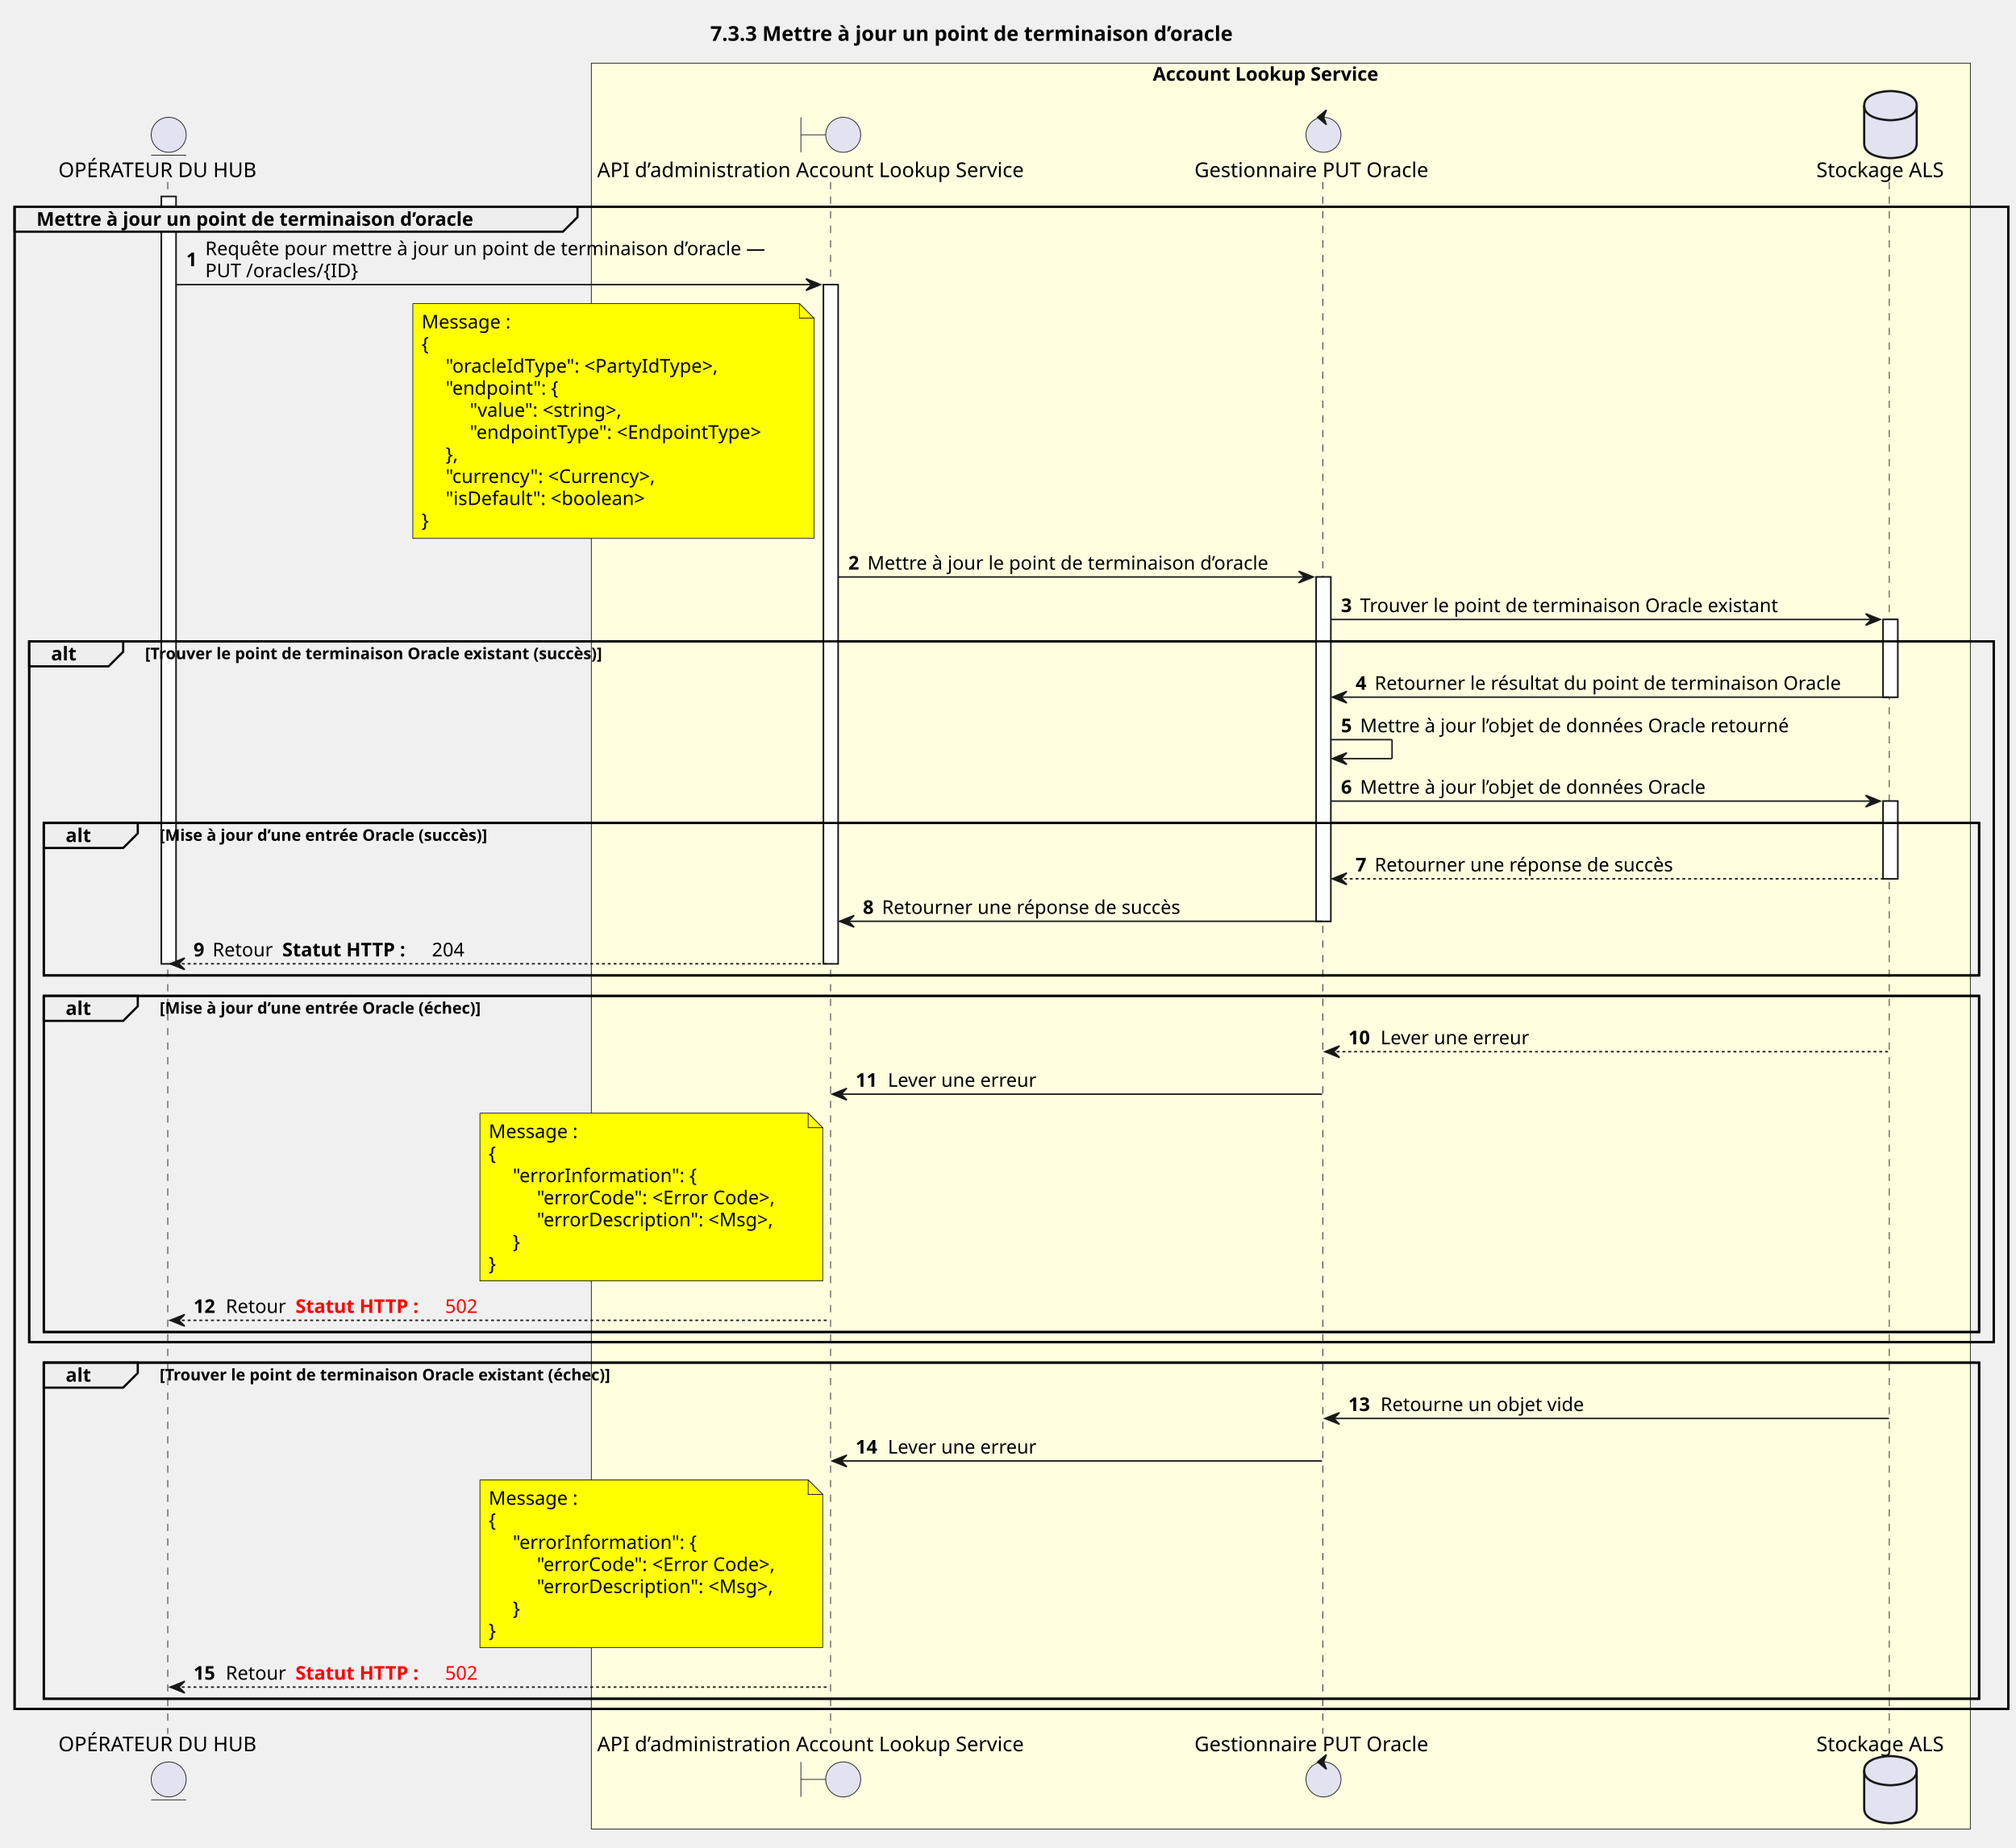
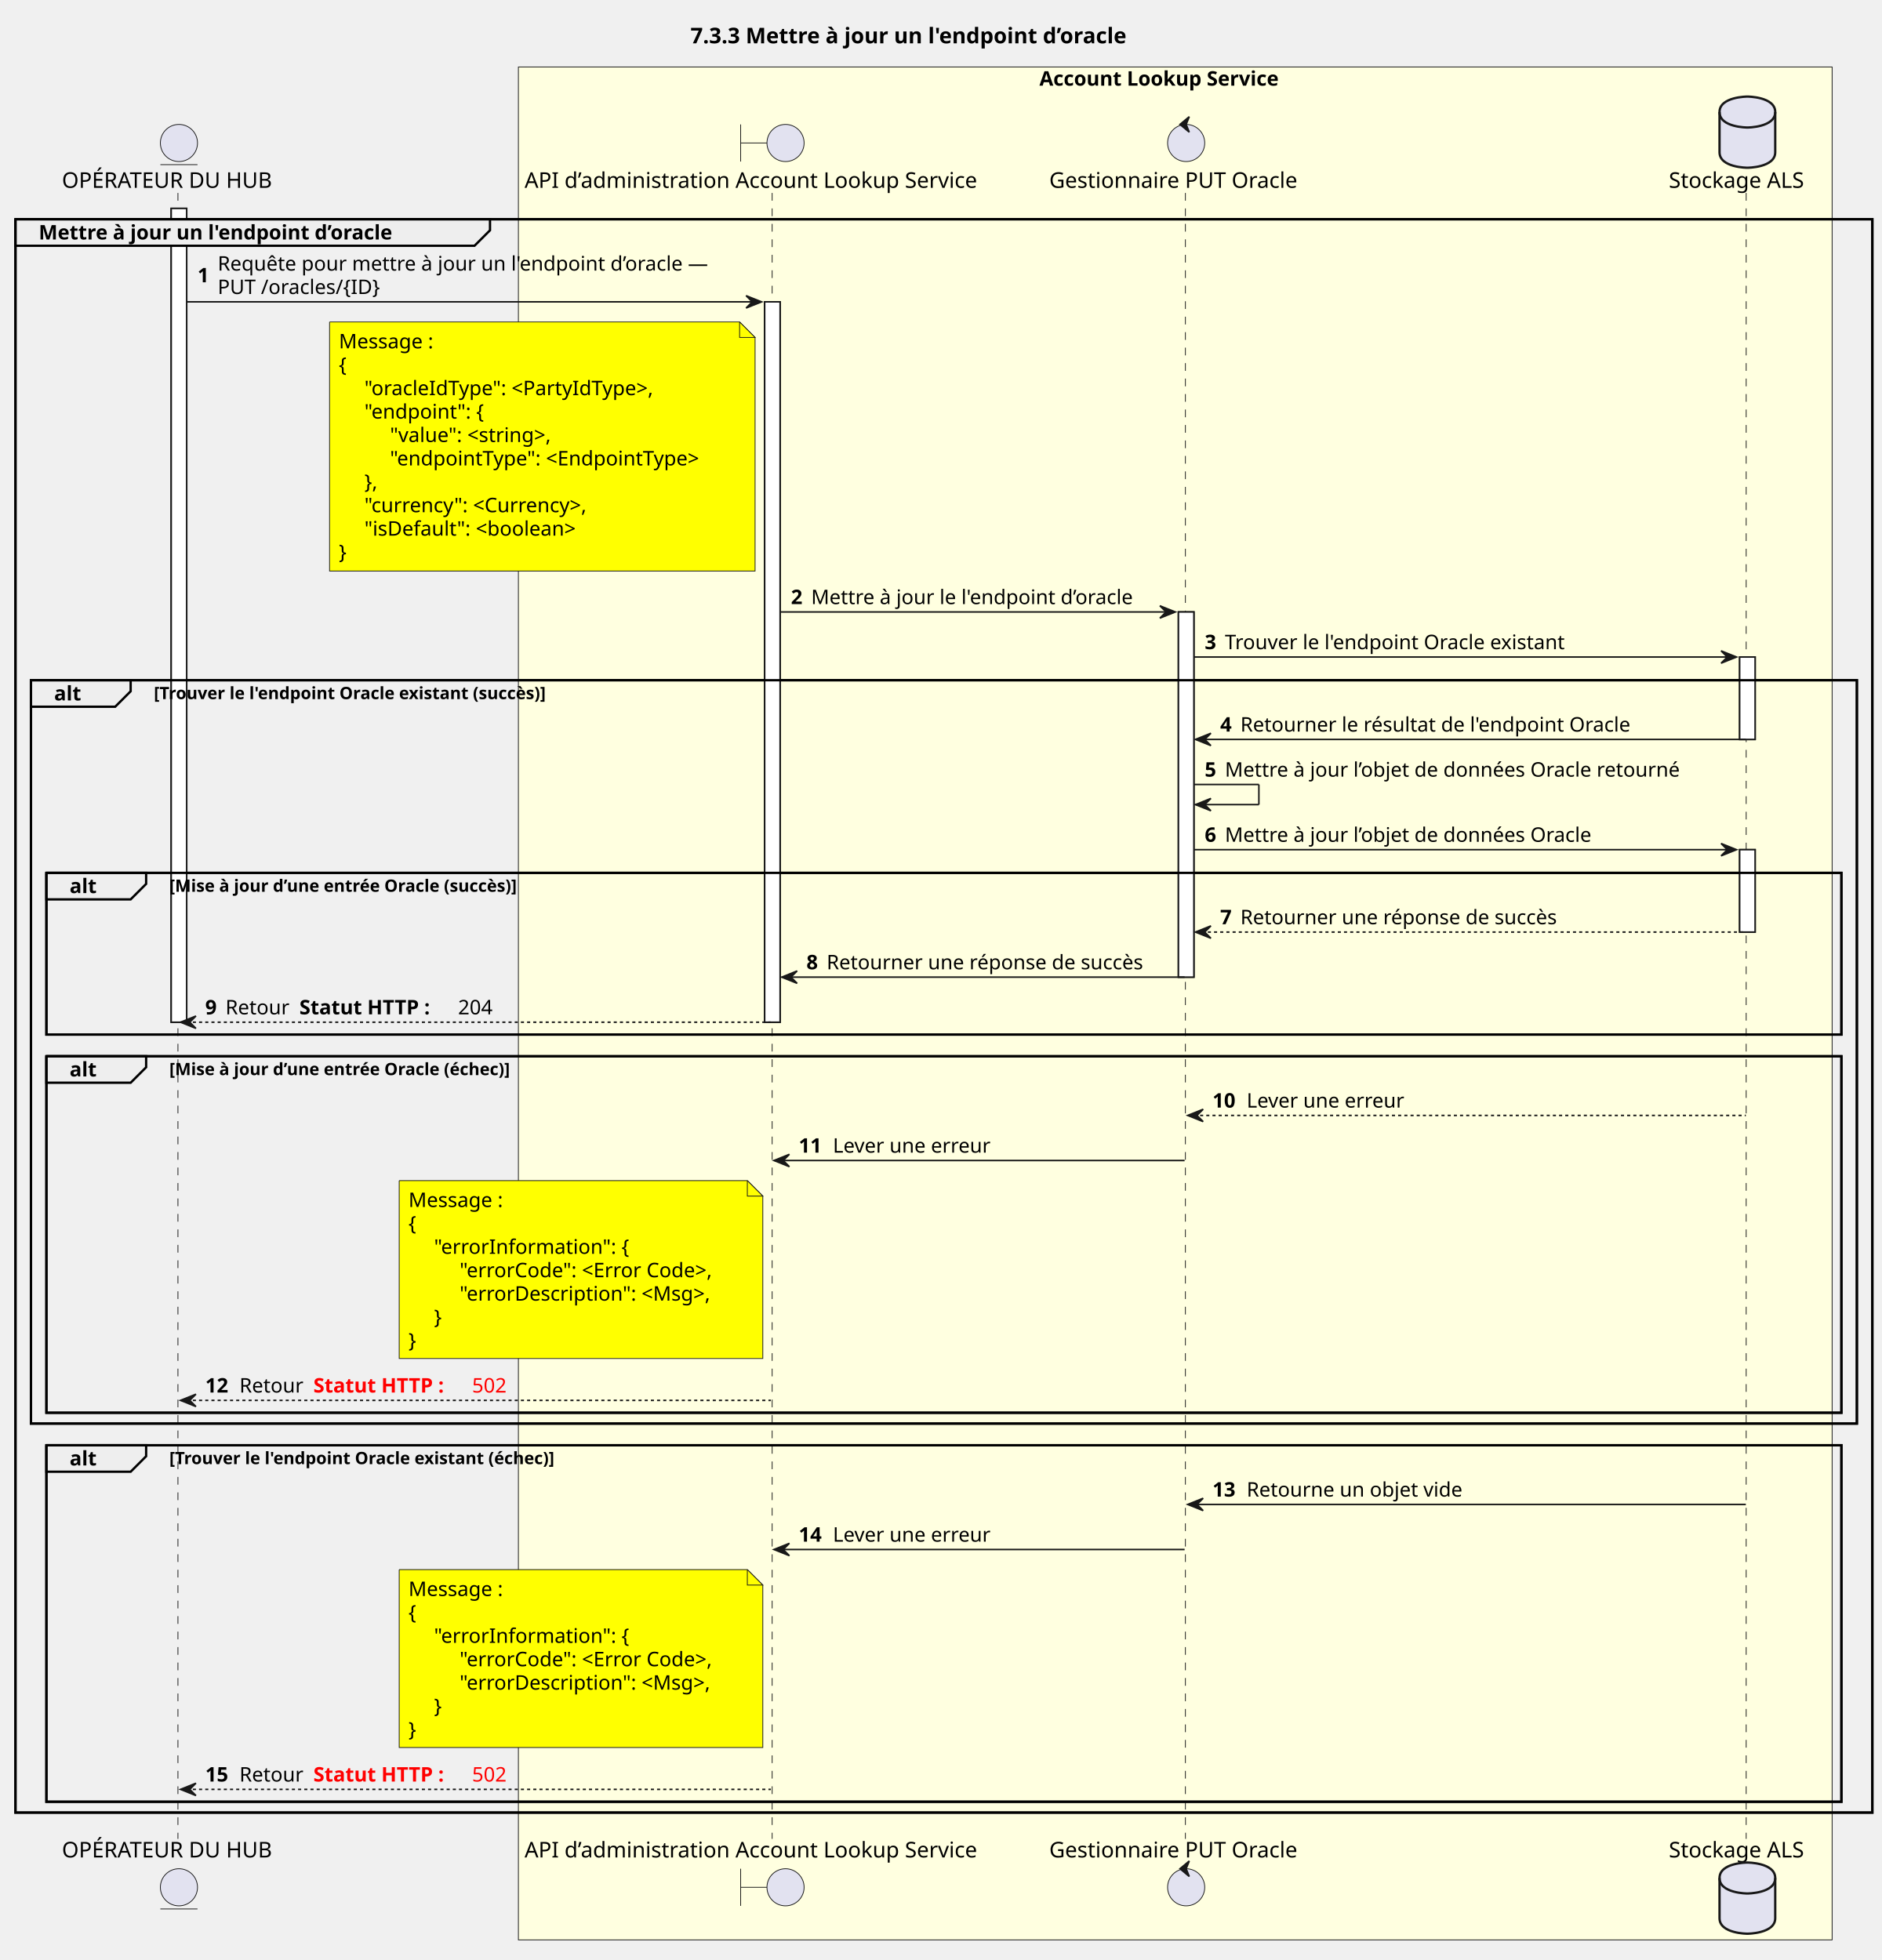
- <svg xmlns="http://www.w3.org/2000/svg" contentStyleType="text/css" height="1267px" preserveAspectRatio="none" style="width:1382px;height:1267px;background:#FFFFFF;" version="1.1" viewBox="0 0 1382 1267" width="1382px" zoomAndPan="magnify">
+ <svg xmlns="http://www.w3.org/2000/svg" contentStyleType="text/css" height="1267px" preserveAspectRatio="none" style="width:1216px;height:1267px;background:#FFFFFF;" version="1.1" viewBox="0 0 1216 1267" width="1216px" zoomAndPan="magnify">
  <defs />
  <g>
-     <text fill="#000000" font-family="sans-serif" font-size="14" font-weight="bold" lengthAdjust="spacing" textLength="411.858" x="486.92" y="27.995">7.3.3 Mettre à jour un point de terminaison d’oracle</text>
-     <rect fill="#FFFFE0" height="1210.703" style="stroke:#181818;stroke-width:0.5;" width="945.322" x="405.376" y="43.297" />
-     <text fill="#000000" font-family="sans-serif" font-size="13" font-weight="bold" lengthAdjust="spacing" textLength="175.576" x="790.249" y="55.364">Account Lookup Service</text>
+     <text fill="#000000" font-family="sans-serif" font-size="14" font-weight="bold" lengthAdjust="spacing" textLength="326.553" x="446.266" y="27.995">7.3.3 Mettre à jour un l'endpoint d’oracle</text>
+     <rect fill="#FFFFE0" height="1210.703" style="stroke:#181818;stroke-width:0.5;" width="849.047" x="335.038" y="43.297" />
+     <text fill="#000000" font-family="sans-serif" font-size="13" font-weight="bold" lengthAdjust="spacing" textLength="175.576" x="671.773" y="55.364">Account Lookup Service</text>
    <rect fill="#FFFFFF" height="526.055" style="stroke:#181818;stroke-width:1.0;" width="10" x="110.645" y="134.727" />
-     <rect fill="#FFFFFF" height="465.656" style="stroke:#181818;stroke-width:1.0;" width="10" x="564.52" y="195.125" />
-     <rect fill="#FFFFFF" height="236.062" style="stroke:#181818;stroke-width:1.0;" width="10" x="902.278" y="395.586" />
-     <rect fill="#FFFFFF" height="53.266" style="stroke:#181818;stroke-width:1.0;" width="10" x="1290.929" y="424.719" />
-     <rect fill="#FFFFFF" height="53.266" style="stroke:#181818;stroke-width:1.0;" width="10" x="1290.929" y="549.25" />
-     <rect fill="none" height="1029.977" style="stroke:#000000;stroke-width:1.5;" width="1366.698" x="10" y="141.727" />
-     <rect fill="none" height="480.523" style="stroke:#000000;stroke-width:1.5;" width="1346.698" x="20" y="439.719" />
-     <rect fill="none" height="104.531" style="stroke:#000000;stroke-width:1.5;" width="1326.698" x="30" y="564.25" />
-     <rect fill="none" height="230.461" style="stroke:#000000;stroke-width:1.5;" width="1326.698" x="30" y="682.781" />
-     <rect fill="none" height="230.461" style="stroke:#000000;stroke-width:1.5;" width="1326.698" x="30" y="934.242" />
+     <rect fill="#FFFFFF" height="465.656" style="stroke:#181818;stroke-width:1.0;" width="10" x="494.182" y="195.125" />
+     <rect fill="#FFFFFF" height="236.062" style="stroke:#181818;stroke-width:1.0;" width="10" x="761.601" y="395.586" />
+     <rect fill="#FFFFFF" height="53.266" style="stroke:#181818;stroke-width:1.0;" width="10" x="1124.315" y="424.719" />
+     <rect fill="#FFFFFF" height="53.266" style="stroke:#181818;stroke-width:1.0;" width="10" x="1124.315" y="549.25" />
+     <rect fill="none" height="1029.977" style="stroke:#000000;stroke-width:1.5;" width="1200.085" x="10" y="141.727" />
+     <rect fill="none" height="480.523" style="stroke:#000000;stroke-width:1.5;" width="1180.085" x="20" y="439.719" />
+     <rect fill="none" height="104.531" style="stroke:#000000;stroke-width:1.5;" width="1160.085" x="30" y="564.25" />
+     <rect fill="none" height="230.461" style="stroke:#000000;stroke-width:1.5;" width="1160.085" x="30" y="682.781" />
+     <rect fill="none" height="230.461" style="stroke:#000000;stroke-width:1.5;" width="1160.085" x="30" y="934.242" />
    <line style="stroke:#181818;stroke-width:0.5;stroke-dasharray:5.0,5.0;" x1="115" x2="115" y1="124.727" y2="1188.703" />
-     <line style="stroke:#181818;stroke-width:0.5;stroke-dasharray:5.0,5.0;" x1="569.376" x2="569.376" y1="124.727" y2="1188.703" />
-     <line style="stroke:#181818;stroke-width:0.5;stroke-dasharray:5.0,5.0;" x1="906.788" x2="906.788" y1="124.727" y2="1188.703" />
-     <line style="stroke:#181818;stroke-width:0.5;stroke-dasharray:5.0,5.0;" x1="1295.159" x2="1295.159" y1="124.727" y2="1188.703" />
+     <line style="stroke:#181818;stroke-width:0.5;stroke-dasharray:5.0,5.0;" x1="499.038" x2="499.038" y1="124.727" y2="1188.703" />
+     <line style="stroke:#181818;stroke-width:0.5;stroke-dasharray:5.0,5.0;" x1="766.111" x2="766.111" y1="124.727" y2="1188.703" />
+     <line style="stroke:#181818;stroke-width:0.5;stroke-dasharray:5.0,5.0;" x1="1128.546" x2="1128.546" y1="124.727" y2="1188.703" />
    <text fill="#000000" font-family="sans-serif" font-size="14" lengthAdjust="spacing" textLength="145.291" x="40" y="121.425">OPÉRATEUR DU HUB</text>
    <ellipse cx="115.645" cy="92.43" fill="#E2E2F0" rx="12" ry="12" style="stroke:#181818;stroke-width:0.5;" />
    <line style="stroke:#181818;stroke-width:0.5;" x1="103.645" x2="127.645" y1="106.43" y2="106.43" />
    <text fill="#000000" font-family="sans-serif" font-size="14" lengthAdjust="spacing" textLength="145.291" x="40" y="1200.698">OPÉRATEUR DU HUB</text>
    <ellipse cx="115.645" cy="1220" fill="#E2E2F0" rx="12" ry="12" style="stroke:#181818;stroke-width:0.5;" />
    <line style="stroke:#181818;stroke-width:0.5;" x1="103.645" x2="127.645" y1="1234" y2="1234" />
-     <text fill="#000000" font-family="sans-serif" font-size="14" lengthAdjust="spacing" textLength="314.289" x="409.376" y="121.425">API d’administration Account Lookup Service</text>
-     <path d="M549.02,80.43 L549.02,104.43 M549.02,92.43 L566.02,92.43 " fill="none" style="stroke:#181818;stroke-width:0.5;" />
-     <ellipse cx="578.02" cy="92.43" fill="#E2E2F0" rx="12" ry="12" style="stroke:#181818;stroke-width:0.5;" />
-     <text fill="#000000" font-family="sans-serif" font-size="14" lengthAdjust="spacing" textLength="314.289" x="409.376" y="1200.698">API d’administration Account Lookup Service</text>
-     <path d="M549.02,1208 L549.02,1232 M549.02,1220 L566.02,1220 " fill="none" style="stroke:#181818;stroke-width:0.5;" />
-     <ellipse cx="578.02" cy="1220" fill="#E2E2F0" rx="12" ry="12" style="stroke:#181818;stroke-width:0.5;" />
-     <text fill="#000000" font-family="sans-serif" font-size="14" lengthAdjust="spacing" textLength="170.981" x="818.788" y="121.425">Gestionnaire PUT Oracle</text>
-     <ellipse cx="907.278" cy="92.43" fill="#E2E2F0" rx="12" ry="12" style="stroke:#181818;stroke-width:0.5;" />
-     <polygon fill="#181818" points="903.278,80.43,909.278,75.43,907.278,80.43,909.278,85.43,903.278,80.43" style="stroke:#181818;stroke-width:1.0;" />
-     <text fill="#000000" font-family="sans-serif" font-size="14" lengthAdjust="spacing" textLength="170.981" x="818.788" y="1200.698">Gestionnaire PUT Oracle</text>
-     <ellipse cx="907.278" cy="1220" fill="#E2E2F0" rx="12" ry="12" style="stroke:#181818;stroke-width:0.5;" />
-     <polygon fill="#181818" points="903.278,1208,909.278,1203,907.278,1208,909.278,1213,903.278,1208" style="stroke:#181818;stroke-width:1.0;" />
-     <text fill="#000000" font-family="sans-serif" font-size="14" lengthAdjust="spacing" textLength="95.539" x="1245.159" y="121.425">Stockage ALS</text>
-     <path d="M1277.929,72.43 C1277.929,62.43 1295.929,62.43 1295.929,62.43 C1295.929,62.43 1313.929,62.43 1313.929,72.43 L1313.929,98.43 C1313.929,108.43 1295.929,108.43 1295.929,108.43 C1295.929,108.43 1277.929,108.43 1277.929,98.43 L1277.929,72.43 " fill="#E2E2F0" style="stroke:#181818;stroke-width:1.5;" />
-     <path d="M1277.929,72.43 C1277.929,82.43 1295.929,82.43 1295.929,82.43 C1295.929,82.43 1313.929,82.43 1313.929,72.43 " fill="none" style="stroke:#181818;stroke-width:1.5;" />
-     <text fill="#000000" font-family="sans-serif" font-size="14" lengthAdjust="spacing" textLength="95.539" x="1245.159" y="1200.698">Stockage ALS</text>
-     <path d="M1277.929,1214 C1277.929,1204 1295.929,1204 1295.929,1204 C1295.929,1204 1313.929,1204 1313.929,1214 L1313.929,1240 C1313.929,1250 1295.929,1250 1295.929,1250 C1295.929,1250 1277.929,1250 1277.929,1240 L1277.929,1214 " fill="#E2E2F0" style="stroke:#181818;stroke-width:1.5;" />
-     <path d="M1277.929,1214 C1277.929,1224 1295.929,1224 1295.929,1224 C1295.929,1224 1313.929,1224 1313.929,1214 " fill="none" style="stroke:#181818;stroke-width:1.5;" />
+     <text fill="#000000" font-family="sans-serif" font-size="14" lengthAdjust="spacing" textLength="314.289" x="339.038" y="121.425">API d’administration Account Lookup Service</text>
+     <path d="M478.682,80.43 L478.682,104.43 M478.682,92.43 L495.682,92.43 " fill="none" style="stroke:#181818;stroke-width:0.5;" />
+     <ellipse cx="507.682" cy="92.43" fill="#E2E2F0" rx="12" ry="12" style="stroke:#181818;stroke-width:0.5;" />
+     <text fill="#000000" font-family="sans-serif" font-size="14" lengthAdjust="spacing" textLength="314.289" x="339.038" y="1200.698">API d’administration Account Lookup Service</text>
+     <path d="M478.682,1208 L478.682,1232 M478.682,1220 L495.682,1220 " fill="none" style="stroke:#181818;stroke-width:0.5;" />
+     <ellipse cx="507.682" cy="1220" fill="#E2E2F0" rx="12" ry="12" style="stroke:#181818;stroke-width:0.5;" />
+     <text fill="#000000" font-family="sans-serif" font-size="14" lengthAdjust="spacing" textLength="170.981" x="678.111" y="121.425">Gestionnaire PUT Oracle</text>
+     <ellipse cx="766.601" cy="92.43" fill="#E2E2F0" rx="12" ry="12" style="stroke:#181818;stroke-width:0.5;" />
+     <polygon fill="#181818" points="762.601,80.43,768.601,75.43,766.601,80.43,768.601,85.43,762.601,80.43" style="stroke:#181818;stroke-width:1.0;" />
+     <text fill="#000000" font-family="sans-serif" font-size="14" lengthAdjust="spacing" textLength="170.981" x="678.111" y="1200.698">Gestionnaire PUT Oracle</text>
+     <ellipse cx="766.601" cy="1220" fill="#E2E2F0" rx="12" ry="12" style="stroke:#181818;stroke-width:0.5;" />
+     <polygon fill="#181818" points="762.601,1208,768.601,1203,766.601,1208,768.601,1213,762.601,1208" style="stroke:#181818;stroke-width:1.0;" />
+     <text fill="#000000" font-family="sans-serif" font-size="14" lengthAdjust="spacing" textLength="95.539" x="1078.546" y="121.425">Stockage ALS</text>
+     <path d="M1111.315,72.43 C1111.315,62.43 1129.315,62.43 1129.315,62.43 C1129.315,62.43 1147.315,62.43 1147.315,72.43 L1147.315,98.43 C1147.315,108.43 1129.315,108.43 1129.315,108.43 C1129.315,108.43 1111.315,108.43 1111.315,98.43 L1111.315,72.43 " fill="#E2E2F0" style="stroke:#181818;stroke-width:1.5;" />
+     <path d="M1111.315,72.43 C1111.315,82.43 1129.315,82.43 1129.315,82.43 C1129.315,82.43 1147.315,82.43 1147.315,72.43 " fill="none" style="stroke:#181818;stroke-width:1.5;" />
+     <text fill="#000000" font-family="sans-serif" font-size="14" lengthAdjust="spacing" textLength="95.539" x="1078.546" y="1200.698">Stockage ALS</text>
+     <path d="M1111.315,1214 C1111.315,1204 1129.315,1204 1129.315,1204 C1129.315,1204 1147.315,1204 1147.315,1214 L1147.315,1240 C1147.315,1250 1129.315,1250 1129.315,1250 C1129.315,1250 1111.315,1250 1111.315,1240 L1111.315,1214 " fill="#E2E2F0" style="stroke:#181818;stroke-width:1.5;" />
+     <path d="M1111.315,1214 C1111.315,1224 1129.315,1224 1129.315,1224 C1129.315,1224 1147.315,1224 1147.315,1214 " fill="none" style="stroke:#181818;stroke-width:1.5;" />
    <rect fill="#FFFFFF" height="526.055" style="stroke:#181818;stroke-width:1.0;" width="10" x="110.645" y="134.727" />
-     <rect fill="#FFFFFF" height="465.656" style="stroke:#181818;stroke-width:1.0;" width="10" x="564.52" y="195.125" />
-     <rect fill="#FFFFFF" height="236.062" style="stroke:#181818;stroke-width:1.0;" width="10" x="902.278" y="395.586" />
-     <rect fill="#FFFFFF" height="53.266" style="stroke:#181818;stroke-width:1.0;" width="10" x="1290.929" y="424.719" />
-     <rect fill="#FFFFFF" height="53.266" style="stroke:#181818;stroke-width:1.0;" width="10" x="1290.929" y="549.25" />
-     <path d="M10,141.727 L395.901,141.727 L395.901,148.859 L385.901,158.859 L10,158.859 L10,141.727 " fill="#EEEEEE" style="stroke:#000000;stroke-width:1.5;" />
-     <rect fill="none" height="1029.977" style="stroke:#000000;stroke-width:1.5;" width="1366.698" x="10" y="141.727" />
-     <text fill="#000000" font-family="sans-serif" font-size="13" font-weight="bold" lengthAdjust="spacing" textLength="340.901" x="25" y="154.793">Mettre à jour un point de terminaison d’oracle</text>
-     <polygon fill="#181818" points="552.52,191.125,562.52,195.125,552.52,199.125,556.52,195.125" style="stroke:#181818;stroke-width:1.0;" />
-     <line style="stroke:#181818;stroke-width:1.0;" x1="120.645" x2="558.52" y1="195.125" y2="195.125" />
+     <rect fill="#FFFFFF" height="465.656" style="stroke:#181818;stroke-width:1.0;" width="10" x="494.182" y="195.125" />
+     <rect fill="#FFFFFF" height="236.062" style="stroke:#181818;stroke-width:1.0;" width="10" x="761.601" y="395.586" />
+     <rect fill="#FFFFFF" height="53.266" style="stroke:#181818;stroke-width:1.0;" width="10" x="1124.315" y="424.719" />
+     <rect fill="#FFFFFF" height="53.266" style="stroke:#181818;stroke-width:1.0;" width="10" x="1124.315" y="549.25" />
+     <path d="M10,141.727 L316.688,141.727 L316.688,148.859 L306.688,158.859 L10,158.859 L10,141.727 " fill="#EEEEEE" style="stroke:#000000;stroke-width:1.5;" />
+     <rect fill="none" height="1029.977" style="stroke:#000000;stroke-width:1.5;" width="1200.085" x="10" y="141.727" />
+     <text fill="#000000" font-family="sans-serif" font-size="13" font-weight="bold" lengthAdjust="spacing" textLength="261.688" x="25" y="154.793">Mettre à jour un l'endpoint d’oracle</text>
+     <polygon fill="#181818" points="482.182,191.125,492.182,195.125,482.182,199.125,486.182,195.125" style="stroke:#181818;stroke-width:1.0;" />
+     <line style="stroke:#181818;stroke-width:1.0;" x1="120.645" x2="488.182" y1="195.125" y2="195.125" />
    <text fill="#000000" font-family="sans-serif" font-size="13" font-weight="bold" lengthAdjust="spacing" textLength="9.045" x="127.645" y="182.493">1</text>
-     <text fill="#000000" font-family="sans-serif" font-size="13" lengthAdjust="spacing" textLength="411.83" x="140.691" y="174.926">Requête pour mettre à jour un point de terminaison d’oracle —</text>
+     <text fill="#000000" font-family="sans-serif" font-size="13" lengthAdjust="spacing" textLength="341.491" x="140.691" y="174.926">Requête pour mettre à jour un l'endpoint d’oracle —</text>
    <text fill="#000000" font-family="sans-serif" font-size="13" lengthAdjust="spacing" textLength="115.369" x="140.691" y="190.059">PUT /oracles/{ID}</text>
-     <path d="M283,208.125 L283,369.125 L558,369.125 L558,218.125 L548,208.125 L283,208.125 " fill="#FFFF00" style="stroke:#181818;stroke-width:0.5;" />
-     <path d="M548,208.125 L548,218.125 L558,218.125 L548,208.125 " fill="#FFFF00" style="stroke:#181818;stroke-width:0.5;" />
-     <text fill="#000000" font-family="sans-serif" font-size="13" lengthAdjust="spacing" textLength="65.489" x="289" y="225.192">Message :</text>
-     <text fill="#000000" font-family="sans-serif" font-size="13" lengthAdjust="spacing" textLength="8.271" x="289" y="240.325">{</text>
-     <text fill="#000000" font-family="sans-serif" font-size="13" lengthAdjust="spacing" textLength="208.292" x="305.529" y="255.458">"oracleIdType": &lt;PartyIdType&gt;,</text>
-     <text fill="#000000" font-family="sans-serif" font-size="13" lengthAdjust="spacing" textLength="86.385" x="305.529" y="270.59">"endpoint": {</text>
-     <text fill="#000000" font-family="sans-serif" font-size="13" lengthAdjust="spacing" textLength="119.215" x="322.059" y="285.723">"value": &lt;string&gt;,</text>
-     <text fill="#000000" font-family="sans-serif" font-size="13" lengthAdjust="spacing" textLength="221.527" x="322.059" y="300.856">"endpointType": &lt;EndpointType&gt;</text>
-     <text fill="#000000" font-family="sans-serif" font-size="13" lengthAdjust="spacing" textLength="12.403" x="305.529" y="315.989">},</text>
-     <text fill="#000000" font-family="sans-serif" font-size="13" lengthAdjust="spacing" textLength="162.627" x="305.529" y="331.122">"currency": &lt;Currency&gt;,</text>
-     <text fill="#000000" font-family="sans-serif" font-size="13" lengthAdjust="spacing" textLength="152.115" x="305.529" y="346.254">"isDefault": &lt;boolean&gt;</text>
-     <text fill="#000000" font-family="sans-serif" font-size="13" lengthAdjust="spacing" textLength="8.271" x="289" y="361.387">}</text>
-     <polygon fill="#181818" points="890.278,391.586,900.278,395.586,890.278,399.586,894.278,395.586" style="stroke:#181818;stroke-width:1.0;" />
-     <line style="stroke:#181818;stroke-width:1.0;" x1="574.52" x2="896.278" y1="395.586" y2="395.586" />
-     <text fill="#000000" font-family="sans-serif" font-size="13" font-weight="bold" lengthAdjust="spacing" textLength="9.045" x="581.52" y="390.52">2</text>
-     <text fill="#000000" font-family="sans-serif" font-size="13" lengthAdjust="spacing" textLength="295.712" x="594.566" y="390.52">Mettre à jour le point de terminaison d’oracle</text>
-     <polygon fill="#181818" points="1278.929,420.719,1288.929,424.719,1278.929,428.719,1282.929,424.719" style="stroke:#181818;stroke-width:1.0;" />
-     <line style="stroke:#181818;stroke-width:1.0;" x1="912.278" x2="1284.929" y1="424.719" y2="424.719" />
-     <text fill="#000000" font-family="sans-serif" font-size="13" font-weight="bold" lengthAdjust="spacing" textLength="9.045" x="919.278" y="419.653">3</text>
-     <text fill="#000000" font-family="sans-serif" font-size="13" lengthAdjust="spacing" textLength="308.598" x="932.323" y="419.653">Trouver le point de terminaison Oracle existant</text>
+     <path d="M213,208.125 L213,369.125 L488,369.125 L488,218.125 L478,208.125 L213,208.125 " fill="#FFFF00" style="stroke:#181818;stroke-width:0.5;" />
+     <path d="M478,208.125 L478,218.125 L488,218.125 L478,208.125 " fill="#FFFF00" style="stroke:#181818;stroke-width:0.5;" />
+     <text fill="#000000" font-family="sans-serif" font-size="13" lengthAdjust="spacing" textLength="65.489" x="219" y="225.192">Message :</text>
+     <text fill="#000000" font-family="sans-serif" font-size="13" lengthAdjust="spacing" textLength="8.271" x="219" y="240.325">{</text>
+     <text fill="#000000" font-family="sans-serif" font-size="13" lengthAdjust="spacing" textLength="208.292" x="235.529" y="255.458">"oracleIdType": &lt;PartyIdType&gt;,</text>
+     <text fill="#000000" font-family="sans-serif" font-size="13" lengthAdjust="spacing" textLength="86.385" x="235.529" y="270.59">"endpoint": {</text>
+     <text fill="#000000" font-family="sans-serif" font-size="13" lengthAdjust="spacing" textLength="119.215" x="252.059" y="285.723">"value": &lt;string&gt;,</text>
+     <text fill="#000000" font-family="sans-serif" font-size="13" lengthAdjust="spacing" textLength="221.527" x="252.059" y="300.856">"endpointType": &lt;EndpointType&gt;</text>
+     <text fill="#000000" font-family="sans-serif" font-size="13" lengthAdjust="spacing" textLength="12.403" x="235.529" y="315.989">},</text>
+     <text fill="#000000" font-family="sans-serif" font-size="13" lengthAdjust="spacing" textLength="162.627" x="235.529" y="331.122">"currency": &lt;Currency&gt;,</text>
+     <text fill="#000000" font-family="sans-serif" font-size="13" lengthAdjust="spacing" textLength="152.115" x="235.529" y="346.254">"isDefault": &lt;boolean&gt;</text>
+     <text fill="#000000" font-family="sans-serif" font-size="13" lengthAdjust="spacing" textLength="8.271" x="219" y="361.387">}</text>
+     <polygon fill="#181818" points="749.601,391.586,759.601,395.586,749.601,399.586,753.601,395.586" style="stroke:#181818;stroke-width:1.0;" />
+     <line style="stroke:#181818;stroke-width:1.0;" x1="504.182" x2="755.601" y1="395.586" y2="395.586" />
+     <text fill="#000000" font-family="sans-serif" font-size="13" font-weight="bold" lengthAdjust="spacing" textLength="9.045" x="511.182" y="390.52">2</text>
+     <text fill="#000000" font-family="sans-serif" font-size="13" lengthAdjust="spacing" textLength="225.374" x="524.227" y="390.52">Mettre à jour le l'endpoint d’oracle</text>
+     <polygon fill="#181818" points="1112.315,420.719,1122.315,424.719,1112.315,428.719,1116.315,424.719" style="stroke:#181818;stroke-width:1.0;" />
+     <line style="stroke:#181818;stroke-width:1.0;" x1="771.601" x2="1118.315" y1="424.719" y2="424.719" />
+     <text fill="#000000" font-family="sans-serif" font-size="13" font-weight="bold" lengthAdjust="spacing" textLength="9.045" x="778.601" y="419.653">3</text>
+     <text fill="#000000" font-family="sans-serif" font-size="13" lengthAdjust="spacing" textLength="238.259" x="791.646" y="419.653">Trouver le l'endpoint Oracle existant</text>
    <path d="M20,439.719 L84.443,439.719 L84.443,446.852 L74.443,456.852 L20,456.852 L20,439.719 " fill="#EEEEEE" style="stroke:#000000;stroke-width:1.5;" />
-     <rect fill="none" height="480.523" style="stroke:#000000;stroke-width:1.5;" width="1346.698" x="20" y="439.719" />
+     <rect fill="none" height="480.523" style="stroke:#000000;stroke-width:1.5;" width="1180.085" x="20" y="439.719" />
    <text fill="#000000" font-family="sans-serif" font-size="13" font-weight="bold" lengthAdjust="spacing" textLength="19.443" x="35" y="452.786">alt</text>
-     <text fill="#000000" font-family="sans-serif" font-size="11" font-weight="bold" lengthAdjust="spacing" textLength="360.502" x="99.443" y="451.929">[Trouver le point de terminaison Oracle existant (succès)]</text>
-     <polygon fill="#181818" points="923.278,473.984,913.278,477.984,923.278,481.984,919.278,477.984" style="stroke:#181818;stroke-width:1.0;" />
-     <line style="stroke:#181818;stroke-width:1.0;" x1="917.278" x2="1294.929" y1="477.984" y2="477.984" />
-     <text fill="#000000" font-family="sans-serif" font-size="13" font-weight="bold" lengthAdjust="spacing" textLength="9.045" x="929.278" y="472.918">4</text>
-     <text fill="#000000" font-family="sans-serif" font-size="13" lengthAdjust="spacing" textLength="341.606" x="942.323" y="472.918">Retourner le résultat du point de terminaison Oracle</text>
-     <line style="stroke:#181818;stroke-width:1.0;" x1="912.278" x2="954.278" y1="507.117" y2="507.117" />
-     <line style="stroke:#181818;stroke-width:1.0;" x1="954.278" x2="954.278" y1="507.117" y2="520.117" />
-     <line style="stroke:#181818;stroke-width:1.0;" x1="913.278" x2="954.278" y1="520.117" y2="520.117" />
-     <polygon fill="#181818" points="923.278,516.117,913.278,520.117,923.278,524.117,919.278,520.117" style="stroke:#181818;stroke-width:1.0;" />
-     <text fill="#000000" font-family="sans-serif" font-size="13" font-weight="bold" lengthAdjust="spacing" textLength="9.045" x="919.278" y="502.051">5</text>
-     <text fill="#000000" font-family="sans-serif" font-size="13" lengthAdjust="spacing" textLength="315.669" x="932.323" y="502.051">Mettre à jour l’objet de données Oracle retourné</text>
-     <polygon fill="#181818" points="1278.929,545.25,1288.929,549.25,1278.929,553.25,1282.929,549.25" style="stroke:#181818;stroke-width:1.0;" />
-     <line style="stroke:#181818;stroke-width:1.0;" x1="912.278" x2="1284.929" y1="549.25" y2="549.25" />
-     <text fill="#000000" font-family="sans-serif" font-size="13" font-weight="bold" lengthAdjust="spacing" textLength="9.045" x="919.278" y="544.184">6</text>
-     <text fill="#000000" font-family="sans-serif" font-size="13" lengthAdjust="spacing" textLength="255.322" x="932.323" y="544.184">Mettre à jour l’objet de données Oracle</text>
+     <text fill="#000000" font-family="sans-serif" font-size="11" font-weight="bold" lengthAdjust="spacing" textLength="293.477" x="99.443" y="451.929">[Trouver le l'endpoint Oracle existant (succès)]</text>
+     <polygon fill="#181818" points="782.601,473.984,772.601,477.984,782.601,481.984,778.601,477.984" style="stroke:#181818;stroke-width:1.0;" />
+     <line style="stroke:#181818;stroke-width:1.0;" x1="776.601" x2="1128.315" y1="477.984" y2="477.984" />
+     <text fill="#000000" font-family="sans-serif" font-size="13" font-weight="bold" lengthAdjust="spacing" textLength="9.045" x="788.601" y="472.918">4</text>
+     <text fill="#000000" font-family="sans-serif" font-size="13" lengthAdjust="spacing" textLength="271.026" x="801.646" y="472.918">Retourner le résultat de l'endpoint Oracle</text>
+     <line style="stroke:#181818;stroke-width:1.0;" x1="771.601" x2="813.601" y1="507.117" y2="507.117" />
+     <line style="stroke:#181818;stroke-width:1.0;" x1="813.601" x2="813.601" y1="507.117" y2="520.117" />
+     <line style="stroke:#181818;stroke-width:1.0;" x1="772.601" x2="813.601" y1="520.117" y2="520.117" />
+     <polygon fill="#181818" points="782.601,516.117,772.601,520.117,782.601,524.117,778.601,520.117" style="stroke:#181818;stroke-width:1.0;" />
+     <text fill="#000000" font-family="sans-serif" font-size="13" font-weight="bold" lengthAdjust="spacing" textLength="9.045" x="778.601" y="502.051">5</text>
+     <text fill="#000000" font-family="sans-serif" font-size="13" lengthAdjust="spacing" textLength="315.669" x="791.646" y="502.051">Mettre à jour l’objet de données Oracle retourné</text>
+     <polygon fill="#181818" points="1112.315,545.25,1122.315,549.25,1112.315,553.25,1116.315,549.25" style="stroke:#181818;stroke-width:1.0;" />
+     <line style="stroke:#181818;stroke-width:1.0;" x1="771.601" x2="1118.315" y1="549.25" y2="549.25" />
+     <text fill="#000000" font-family="sans-serif" font-size="13" font-weight="bold" lengthAdjust="spacing" textLength="9.045" x="778.601" y="544.184">6</text>
+     <text fill="#000000" font-family="sans-serif" font-size="13" lengthAdjust="spacing" textLength="255.322" x="791.646" y="544.184">Mettre à jour l’objet de données Oracle</text>
    <path d="M30,564.25 L94.443,564.25 L94.443,571.383 L84.443,581.383 L30,581.383 L30,564.25 " fill="#EEEEEE" style="stroke:#000000;stroke-width:1.5;" />
-     <rect fill="none" height="104.531" style="stroke:#000000;stroke-width:1.5;" width="1326.698" x="30" y="564.25" />
+     <rect fill="none" height="104.531" style="stroke:#000000;stroke-width:1.5;" width="1160.085" x="30" y="564.25" />
    <text fill="#000000" font-family="sans-serif" font-size="13" font-weight="bold" lengthAdjust="spacing" textLength="19.443" x="45" y="577.317">alt</text>
    <text fill="#000000" font-family="sans-serif" font-size="11" font-weight="bold" lengthAdjust="spacing" textLength="261.266" x="109.443" y="576.46">[Mise à jour d’une entrée Oracle (succès)]</text>
-     <polygon fill="#181818" points="923.278,598.516,913.278,602.516,923.278,606.516,919.278,602.516" style="stroke:#181818;stroke-width:1.0;" />
-     <line style="stroke:#181818;stroke-width:1.0;stroke-dasharray:2.0,2.0;" x1="917.278" x2="1294.929" y1="602.516" y2="602.516" />
-     <text fill="#000000" font-family="sans-serif" font-size="13" font-weight="bold" lengthAdjust="spacing" textLength="9.045" x="929.278" y="597.45">7</text>
-     <text fill="#000000" font-family="sans-serif" font-size="13" lengthAdjust="spacing" textLength="219.14" x="942.323" y="597.45">Retourner une réponse de succès</text>
-     <polygon fill="#181818" points="585.52,627.648,575.52,631.648,585.52,635.648,581.52,631.648" style="stroke:#181818;stroke-width:1.0;" />
-     <line style="stroke:#181818;stroke-width:1.0;" x1="579.52" x2="906.278" y1="631.648" y2="631.648" />
-     <text fill="#000000" font-family="sans-serif" font-size="13" font-weight="bold" lengthAdjust="spacing" textLength="9.045" x="591.52" y="626.582">8</text>
-     <text fill="#000000" font-family="sans-serif" font-size="13" lengthAdjust="spacing" textLength="219.14" x="604.566" y="626.582">Retourner une réponse de succès</text>
+     <polygon fill="#181818" points="782.601,598.516,772.601,602.516,782.601,606.516,778.601,602.516" style="stroke:#181818;stroke-width:1.0;" />
+     <line style="stroke:#181818;stroke-width:1.0;stroke-dasharray:2.0,2.0;" x1="776.601" x2="1128.315" y1="602.516" y2="602.516" />
+     <text fill="#000000" font-family="sans-serif" font-size="13" font-weight="bold" lengthAdjust="spacing" textLength="9.045" x="788.601" y="597.45">7</text>
+     <text fill="#000000" font-family="sans-serif" font-size="13" lengthAdjust="spacing" textLength="219.14" x="801.646" y="597.45">Retourner une réponse de succès</text>
+     <polygon fill="#181818" points="515.182,627.648,505.182,631.648,515.182,635.648,511.182,631.648" style="stroke:#181818;stroke-width:1.0;" />
+     <line style="stroke:#181818;stroke-width:1.0;" x1="509.182" x2="765.601" y1="631.648" y2="631.648" />
+     <text fill="#000000" font-family="sans-serif" font-size="13" font-weight="bold" lengthAdjust="spacing" textLength="9.045" x="521.182" y="626.582">8</text>
+     <text fill="#000000" font-family="sans-serif" font-size="13" lengthAdjust="spacing" textLength="219.14" x="534.227" y="626.582">Retourner une réponse de succès</text>
    <polygon fill="#181818" points="126.645,656.781,116.645,660.781,126.645,664.781,122.645,660.781" style="stroke:#181818;stroke-width:1.0;" />
-     <line style="stroke:#181818;stroke-width:1.0;stroke-dasharray:2.0,2.0;" x1="120.645" x2="568.52" y1="660.781" y2="660.781" />
+     <line style="stroke:#181818;stroke-width:1.0;stroke-dasharray:2.0,2.0;" x1="120.645" x2="498.182" y1="660.781" y2="660.781" />
    <text fill="#000000" font-family="sans-serif" font-size="13" font-weight="bold" lengthAdjust="spacing" textLength="9.045" x="132.645" y="655.715">9</text>
    <text fill="#000000" font-family="sans-serif" font-size="13" lengthAdjust="spacing" textLength="43.666" x="145.691" y="655.715">Retour</text>
    <text fill="#000000" font-family="sans-serif" font-size="13" font-weight="bold" lengthAdjust="spacing" textLength="98.427" x="193.489" y="655.715">Statut HTTP :</text>
    <text fill="#000000" font-family="sans-serif" font-size="13" lengthAdjust="spacing" textLength="24.813" x="296.048" y="655.715">204</text>
    <path d="M30,682.781 L94.443,682.781 L94.443,689.914 L84.443,699.914 L30,699.914 L30,682.781 " fill="#EEEEEE" style="stroke:#000000;stroke-width:1.5;" />
-     <rect fill="none" height="230.461" style="stroke:#000000;stroke-width:1.5;" width="1326.698" x="30" y="682.781" />
+     <rect fill="none" height="230.461" style="stroke:#000000;stroke-width:1.5;" width="1160.085" x="30" y="682.781" />
    <text fill="#000000" font-family="sans-serif" font-size="13" font-weight="bold" lengthAdjust="spacing" textLength="19.443" x="45" y="695.848">alt</text>
    <text fill="#000000" font-family="sans-serif" font-size="11" font-weight="bold" lengthAdjust="spacing" textLength="255.632" x="109.443" y="694.992">[Mise à jour d’une entrée Oracle (échec)]</text>
-     <polygon fill="#181818" points="918.278,717.047,908.278,721.047,918.278,725.047,914.278,721.047" style="stroke:#181818;stroke-width:1.0;" />
-     <line style="stroke:#181818;stroke-width:1.0;stroke-dasharray:2.0,2.0;" x1="912.278" x2="1294.929" y1="721.047" y2="721.047" />
-     <text fill="#000000" font-family="sans-serif" font-size="13" font-weight="bold" lengthAdjust="spacing" textLength="18.091" x="924.278" y="715.981">10</text>
-     <text fill="#000000" font-family="sans-serif" font-size="13" lengthAdjust="spacing" textLength="109.288" x="946.369" y="715.981">Lever une erreur</text>
-     <polygon fill="#181818" points="580.52,746.18,570.52,750.18,580.52,754.18,576.52,750.18" style="stroke:#181818;stroke-width:1.0;" />
-     <line style="stroke:#181818;stroke-width:1.0;" x1="574.52" x2="906.278" y1="750.18" y2="750.18" />
-     <text fill="#000000" font-family="sans-serif" font-size="13" font-weight="bold" lengthAdjust="spacing" textLength="18.091" x="586.52" y="745.114">11</text>
-     <text fill="#000000" font-family="sans-serif" font-size="13" lengthAdjust="spacing" textLength="109.288" x="608.611" y="745.114">Lever une erreur</text>
-     <path d="M329,763.18 L329,878.18 L564,878.18 L564,773.18 L554,763.18 L329,763.18 " fill="#FFFF00" style="stroke:#181818;stroke-width:0.5;" />
-     <path d="M554,763.18 L554,773.18 L564,773.18 L554,763.18 " fill="#FFFF00" style="stroke:#181818;stroke-width:0.5;" />
-     <text fill="#000000" font-family="sans-serif" font-size="13" lengthAdjust="spacing" textLength="65.489" x="335" y="780.247">Message :</text>
-     <text fill="#000000" font-family="sans-serif" font-size="13" lengthAdjust="spacing" textLength="8.271" x="335" y="795.379">{</text>
-     <text fill="#000000" font-family="sans-serif" font-size="13" lengthAdjust="spacing" textLength="136.208" x="351.529" y="810.512">"errorInformation": {</text>
-     <text fill="#000000" font-family="sans-serif" font-size="13" lengthAdjust="spacing" textLength="181.27" x="368.059" y="825.645">"errorCode": &lt;Error Code&gt;,</text>
-     <text fill="#000000" font-family="sans-serif" font-size="13" lengthAdjust="spacing" textLength="178.655" x="368.059" y="840.778">"errorDescription": &lt;Msg&gt;,</text>
-     <text fill="#000000" font-family="sans-serif" font-size="13" lengthAdjust="spacing" textLength="8.271" x="351.529" y="855.911">}</text>
-     <text fill="#000000" font-family="sans-serif" font-size="13" lengthAdjust="spacing" textLength="8.271" x="335" y="871.043">}</text>
+     <polygon fill="#181818" points="777.601,717.047,767.601,721.047,777.601,725.047,773.601,721.047" style="stroke:#181818;stroke-width:1.0;" />
+     <line style="stroke:#181818;stroke-width:1.0;stroke-dasharray:2.0,2.0;" x1="771.601" x2="1128.315" y1="721.047" y2="721.047" />
+     <text fill="#000000" font-family="sans-serif" font-size="13" font-weight="bold" lengthAdjust="spacing" textLength="18.091" x="783.601" y="715.981">10</text>
+     <text fill="#000000" font-family="sans-serif" font-size="13" lengthAdjust="spacing" textLength="109.288" x="805.692" y="715.981">Lever une erreur</text>
+     <polygon fill="#181818" points="510.182,746.18,500.182,750.18,510.182,754.18,506.182,750.18" style="stroke:#181818;stroke-width:1.0;" />
+     <line style="stroke:#181818;stroke-width:1.0;" x1="504.182" x2="765.601" y1="750.18" y2="750.18" />
+     <text fill="#000000" font-family="sans-serif" font-size="13" font-weight="bold" lengthAdjust="spacing" textLength="18.091" x="516.182" y="745.114">11</text>
+     <text fill="#000000" font-family="sans-serif" font-size="13" lengthAdjust="spacing" textLength="109.288" x="538.273" y="745.114">Lever une erreur</text>
+     <path d="M258,763.18 L258,878.18 L493,878.18 L493,773.18 L483,763.18 L258,763.18 " fill="#FFFF00" style="stroke:#181818;stroke-width:0.5;" />
+     <path d="M483,763.18 L483,773.18 L493,773.18 L483,763.18 " fill="#FFFF00" style="stroke:#181818;stroke-width:0.5;" />
+     <text fill="#000000" font-family="sans-serif" font-size="13" lengthAdjust="spacing" textLength="65.489" x="264" y="780.247">Message :</text>
+     <text fill="#000000" font-family="sans-serif" font-size="13" lengthAdjust="spacing" textLength="8.271" x="264" y="795.379">{</text>
+     <text fill="#000000" font-family="sans-serif" font-size="13" lengthAdjust="spacing" textLength="136.208" x="280.529" y="810.512">"errorInformation": {</text>
+     <text fill="#000000" font-family="sans-serif" font-size="13" lengthAdjust="spacing" textLength="181.27" x="297.059" y="825.645">"errorCode": &lt;Error Code&gt;,</text>
+     <text fill="#000000" font-family="sans-serif" font-size="13" lengthAdjust="spacing" textLength="178.655" x="297.059" y="840.778">"errorDescription": &lt;Msg&gt;,</text>
+     <text fill="#000000" font-family="sans-serif" font-size="13" lengthAdjust="spacing" textLength="8.271" x="280.529" y="855.911">}</text>
+     <text fill="#000000" font-family="sans-serif" font-size="13" lengthAdjust="spacing" textLength="8.271" x="264" y="871.043">}</text>
    <polygon fill="#181818" points="126.645,901.242,116.645,905.242,126.645,909.242,122.645,905.242" style="stroke:#181818;stroke-width:1.0;" />
-     <line style="stroke:#181818;stroke-width:1.0;stroke-dasharray:2.0,2.0;" x1="120.645" x2="568.52" y1="905.242" y2="905.242" />
+     <line style="stroke:#181818;stroke-width:1.0;stroke-dasharray:2.0,2.0;" x1="120.645" x2="498.182" y1="905.242" y2="905.242" />
    <text fill="#000000" font-family="sans-serif" font-size="13" font-weight="bold" lengthAdjust="spacing" textLength="18.091" x="132.645" y="900.176">12</text>
    <text fill="#000000" font-family="sans-serif" font-size="13" lengthAdjust="spacing" textLength="43.666" x="154.736" y="900.176">Retour</text>
    <text fill="#FF0000" font-family="sans-serif" font-size="13" font-weight="bold" lengthAdjust="spacing" textLength="98.427" x="202.534" y="900.176">Statut HTTP :</text>
    <text fill="#FF0000" font-family="sans-serif" font-size="13" lengthAdjust="spacing" textLength="24.813" x="305.093" y="900.176">502</text>
    <path d="M30,934.242 L94.443,934.242 L94.443,941.375 L84.443,951.375 L30,951.375 L30,934.242 " fill="#EEEEEE" style="stroke:#000000;stroke-width:1.5;" />
-     <rect fill="none" height="230.461" style="stroke:#000000;stroke-width:1.5;" width="1326.698" x="30" y="934.242" />
+     <rect fill="none" height="230.461" style="stroke:#000000;stroke-width:1.5;" width="1160.085" x="30" y="934.242" />
    <text fill="#000000" font-family="sans-serif" font-size="13" font-weight="bold" lengthAdjust="spacing" textLength="19.443" x="45" y="947.309">alt</text>
-     <text fill="#000000" font-family="sans-serif" font-size="11" font-weight="bold" lengthAdjust="spacing" textLength="354.868" x="109.443" y="946.453">[Trouver le point de terminaison Oracle existant (échec)]</text>
-     <polygon fill="#181818" points="918.278,968.508,908.278,972.508,918.278,976.508,914.278,972.508" style="stroke:#181818;stroke-width:1.0;" />
-     <line style="stroke:#181818;stroke-width:1.0;" x1="912.278" x2="1294.929" y1="972.508" y2="972.508" />
-     <text fill="#000000" font-family="sans-serif" font-size="13" font-weight="bold" lengthAdjust="spacing" textLength="18.091" x="924.278" y="967.442">13</text>
-     <text fill="#000000" font-family="sans-serif" font-size="13" lengthAdjust="spacing" textLength="149.246" x="946.369" y="967.442">Retourne un objet vide</text>
-     <polygon fill="#181818" points="580.52,997.641,570.52,1001.641,580.52,1005.641,576.52,1001.641" style="stroke:#181818;stroke-width:1.0;" />
-     <line style="stroke:#181818;stroke-width:1.0;" x1="574.52" x2="906.278" y1="1001.641" y2="1001.641" />
-     <text fill="#000000" font-family="sans-serif" font-size="13" font-weight="bold" lengthAdjust="spacing" textLength="18.091" x="586.52" y="996.575">14</text>
-     <text fill="#000000" font-family="sans-serif" font-size="13" lengthAdjust="spacing" textLength="109.288" x="608.611" y="996.575">Lever une erreur</text>
-     <path d="M329,1014.641 L329,1129.641 L564,1129.641 L564,1024.641 L554,1014.641 L329,1014.641 " fill="#FFFF00" style="stroke:#181818;stroke-width:0.5;" />
-     <path d="M554,1014.641 L554,1024.641 L564,1024.641 L554,1014.641 " fill="#FFFF00" style="stroke:#181818;stroke-width:0.5;" />
-     <text fill="#000000" font-family="sans-serif" font-size="13" lengthAdjust="spacing" textLength="65.489" x="335" y="1031.707">Message :</text>
-     <text fill="#000000" font-family="sans-serif" font-size="13" lengthAdjust="spacing" textLength="8.271" x="335" y="1046.84">{</text>
-     <text fill="#000000" font-family="sans-serif" font-size="13" lengthAdjust="spacing" textLength="136.208" x="351.529" y="1061.973">"errorInformation": {</text>
-     <text fill="#000000" font-family="sans-serif" font-size="13" lengthAdjust="spacing" textLength="181.27" x="368.059" y="1077.106">"errorCode": &lt;Error Code&gt;,</text>
-     <text fill="#000000" font-family="sans-serif" font-size="13" lengthAdjust="spacing" textLength="178.655" x="368.059" y="1092.239">"errorDescription": &lt;Msg&gt;,</text>
-     <text fill="#000000" font-family="sans-serif" font-size="13" lengthAdjust="spacing" textLength="8.271" x="351.529" y="1107.372">}</text>
-     <text fill="#000000" font-family="sans-serif" font-size="13" lengthAdjust="spacing" textLength="8.271" x="335" y="1122.504">}</text>
+     <text fill="#000000" font-family="sans-serif" font-size="11" font-weight="bold" lengthAdjust="spacing" textLength="287.842" x="109.443" y="946.453">[Trouver le l'endpoint Oracle existant (échec)]</text>
+     <polygon fill="#181818" points="777.601,968.508,767.601,972.508,777.601,976.508,773.601,972.508" style="stroke:#181818;stroke-width:1.0;" />
+     <line style="stroke:#181818;stroke-width:1.0;" x1="771.601" x2="1128.315" y1="972.508" y2="972.508" />
+     <text fill="#000000" font-family="sans-serif" font-size="13" font-weight="bold" lengthAdjust="spacing" textLength="18.091" x="783.601" y="967.442">13</text>
+     <text fill="#000000" font-family="sans-serif" font-size="13" lengthAdjust="spacing" textLength="149.246" x="805.692" y="967.442">Retourne un objet vide</text>
+     <polygon fill="#181818" points="510.182,997.641,500.182,1001.641,510.182,1005.641,506.182,1001.641" style="stroke:#181818;stroke-width:1.0;" />
+     <line style="stroke:#181818;stroke-width:1.0;" x1="504.182" x2="765.601" y1="1001.641" y2="1001.641" />
+     <text fill="#000000" font-family="sans-serif" font-size="13" font-weight="bold" lengthAdjust="spacing" textLength="18.091" x="516.182" y="996.575">14</text>
+     <text fill="#000000" font-family="sans-serif" font-size="13" lengthAdjust="spacing" textLength="109.288" x="538.273" y="996.575">Lever une erreur</text>
+     <path d="M258,1014.641 L258,1129.641 L493,1129.641 L493,1024.641 L483,1014.641 L258,1014.641 " fill="#FFFF00" style="stroke:#181818;stroke-width:0.5;" />
+     <path d="M483,1014.641 L483,1024.641 L493,1024.641 L483,1014.641 " fill="#FFFF00" style="stroke:#181818;stroke-width:0.5;" />
+     <text fill="#000000" font-family="sans-serif" font-size="13" lengthAdjust="spacing" textLength="65.489" x="264" y="1031.707">Message :</text>
+     <text fill="#000000" font-family="sans-serif" font-size="13" lengthAdjust="spacing" textLength="8.271" x="264" y="1046.84">{</text>
+     <text fill="#000000" font-family="sans-serif" font-size="13" lengthAdjust="spacing" textLength="136.208" x="280.529" y="1061.973">"errorInformation": {</text>
+     <text fill="#000000" font-family="sans-serif" font-size="13" lengthAdjust="spacing" textLength="181.27" x="297.059" y="1077.106">"errorCode": &lt;Error Code&gt;,</text>
+     <text fill="#000000" font-family="sans-serif" font-size="13" lengthAdjust="spacing" textLength="178.655" x="297.059" y="1092.239">"errorDescription": &lt;Msg&gt;,</text>
+     <text fill="#000000" font-family="sans-serif" font-size="13" lengthAdjust="spacing" textLength="8.271" x="280.529" y="1107.372">}</text>
+     <text fill="#000000" font-family="sans-serif" font-size="13" lengthAdjust="spacing" textLength="8.271" x="264" y="1122.504">}</text>
    <polygon fill="#181818" points="126.645,1152.703,116.645,1156.703,126.645,1160.703,122.645,1156.703" style="stroke:#181818;stroke-width:1.0;" />
-     <line style="stroke:#181818;stroke-width:1.0;stroke-dasharray:2.0,2.0;" x1="120.645" x2="568.52" y1="1156.703" y2="1156.703" />
+     <line style="stroke:#181818;stroke-width:1.0;stroke-dasharray:2.0,2.0;" x1="120.645" x2="498.182" y1="1156.703" y2="1156.703" />
    <text fill="#000000" font-family="sans-serif" font-size="13" font-weight="bold" lengthAdjust="spacing" textLength="18.091" x="132.645" y="1151.637">15</text>
    <text fill="#000000" font-family="sans-serif" font-size="13" lengthAdjust="spacing" textLength="43.666" x="154.736" y="1151.637">Retour</text>
    <text fill="#FF0000" font-family="sans-serif" font-size="13" font-weight="bold" lengthAdjust="spacing" textLength="98.427" x="202.534" y="1151.637">Statut HTTP :</text>
    <text fill="#FF0000" font-family="sans-serif" font-size="13" lengthAdjust="spacing" textLength="24.813" x="305.093" y="1151.637">502</text>
  </g>
</svg>
